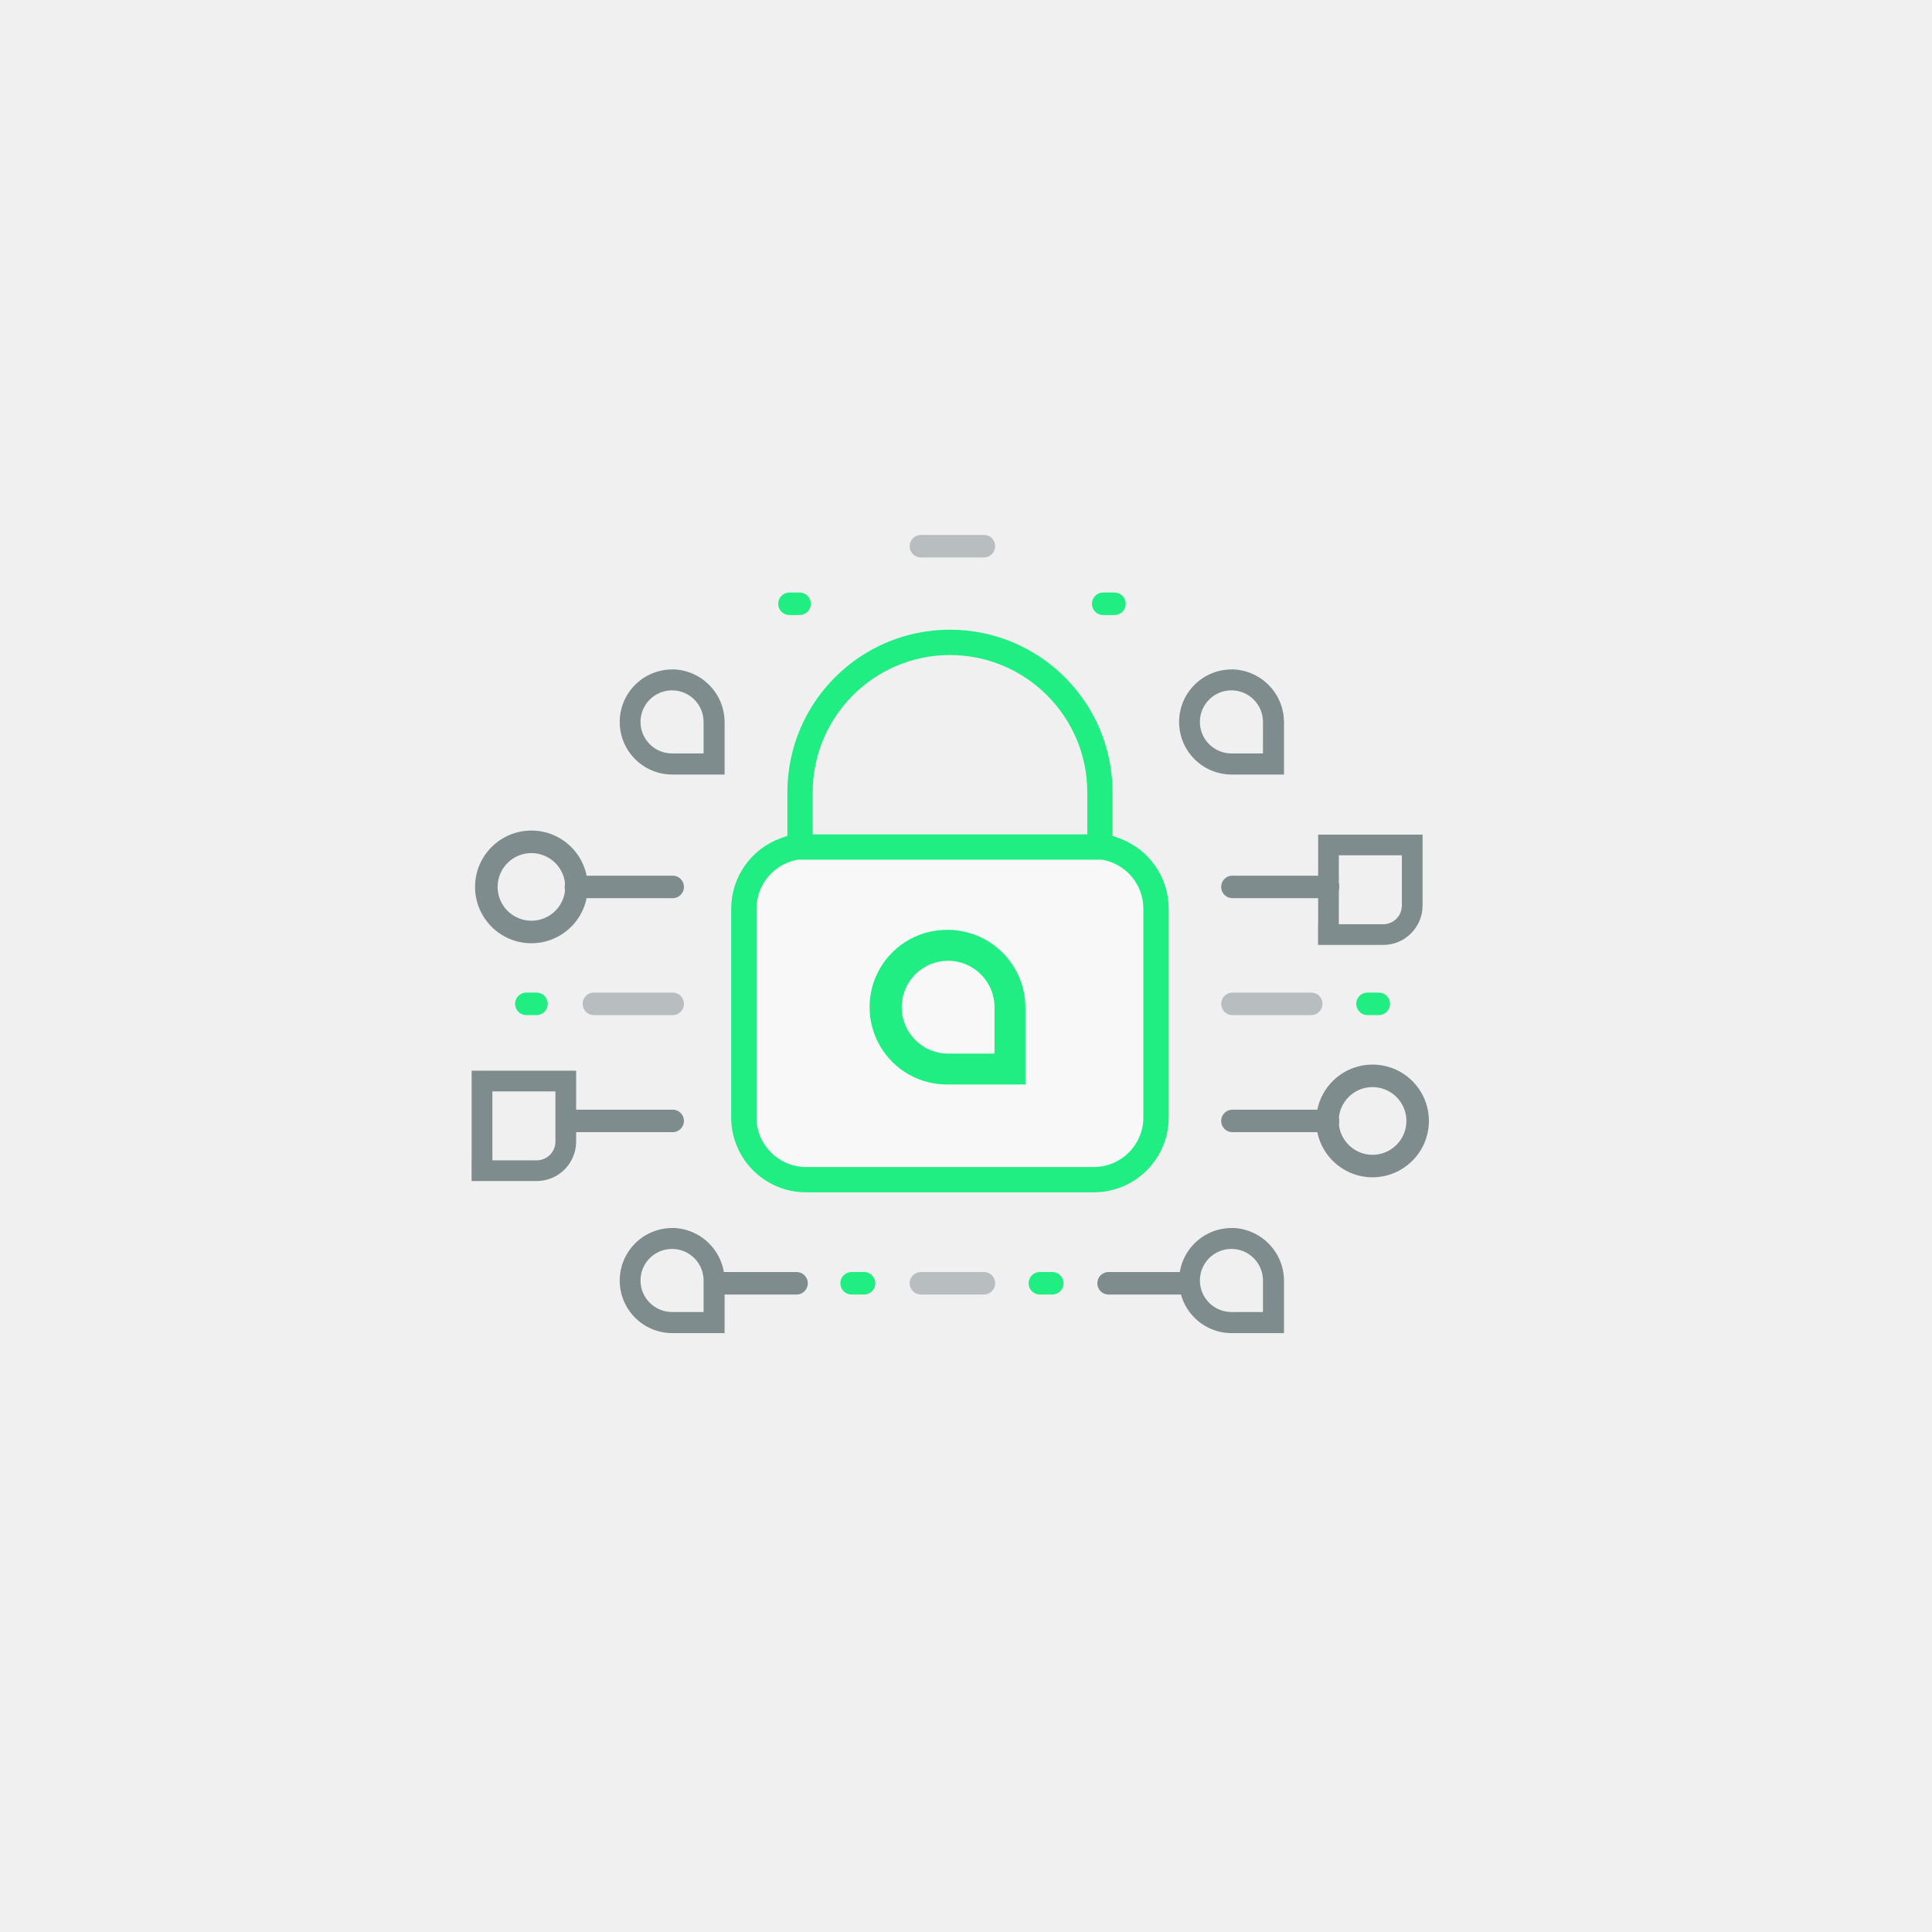
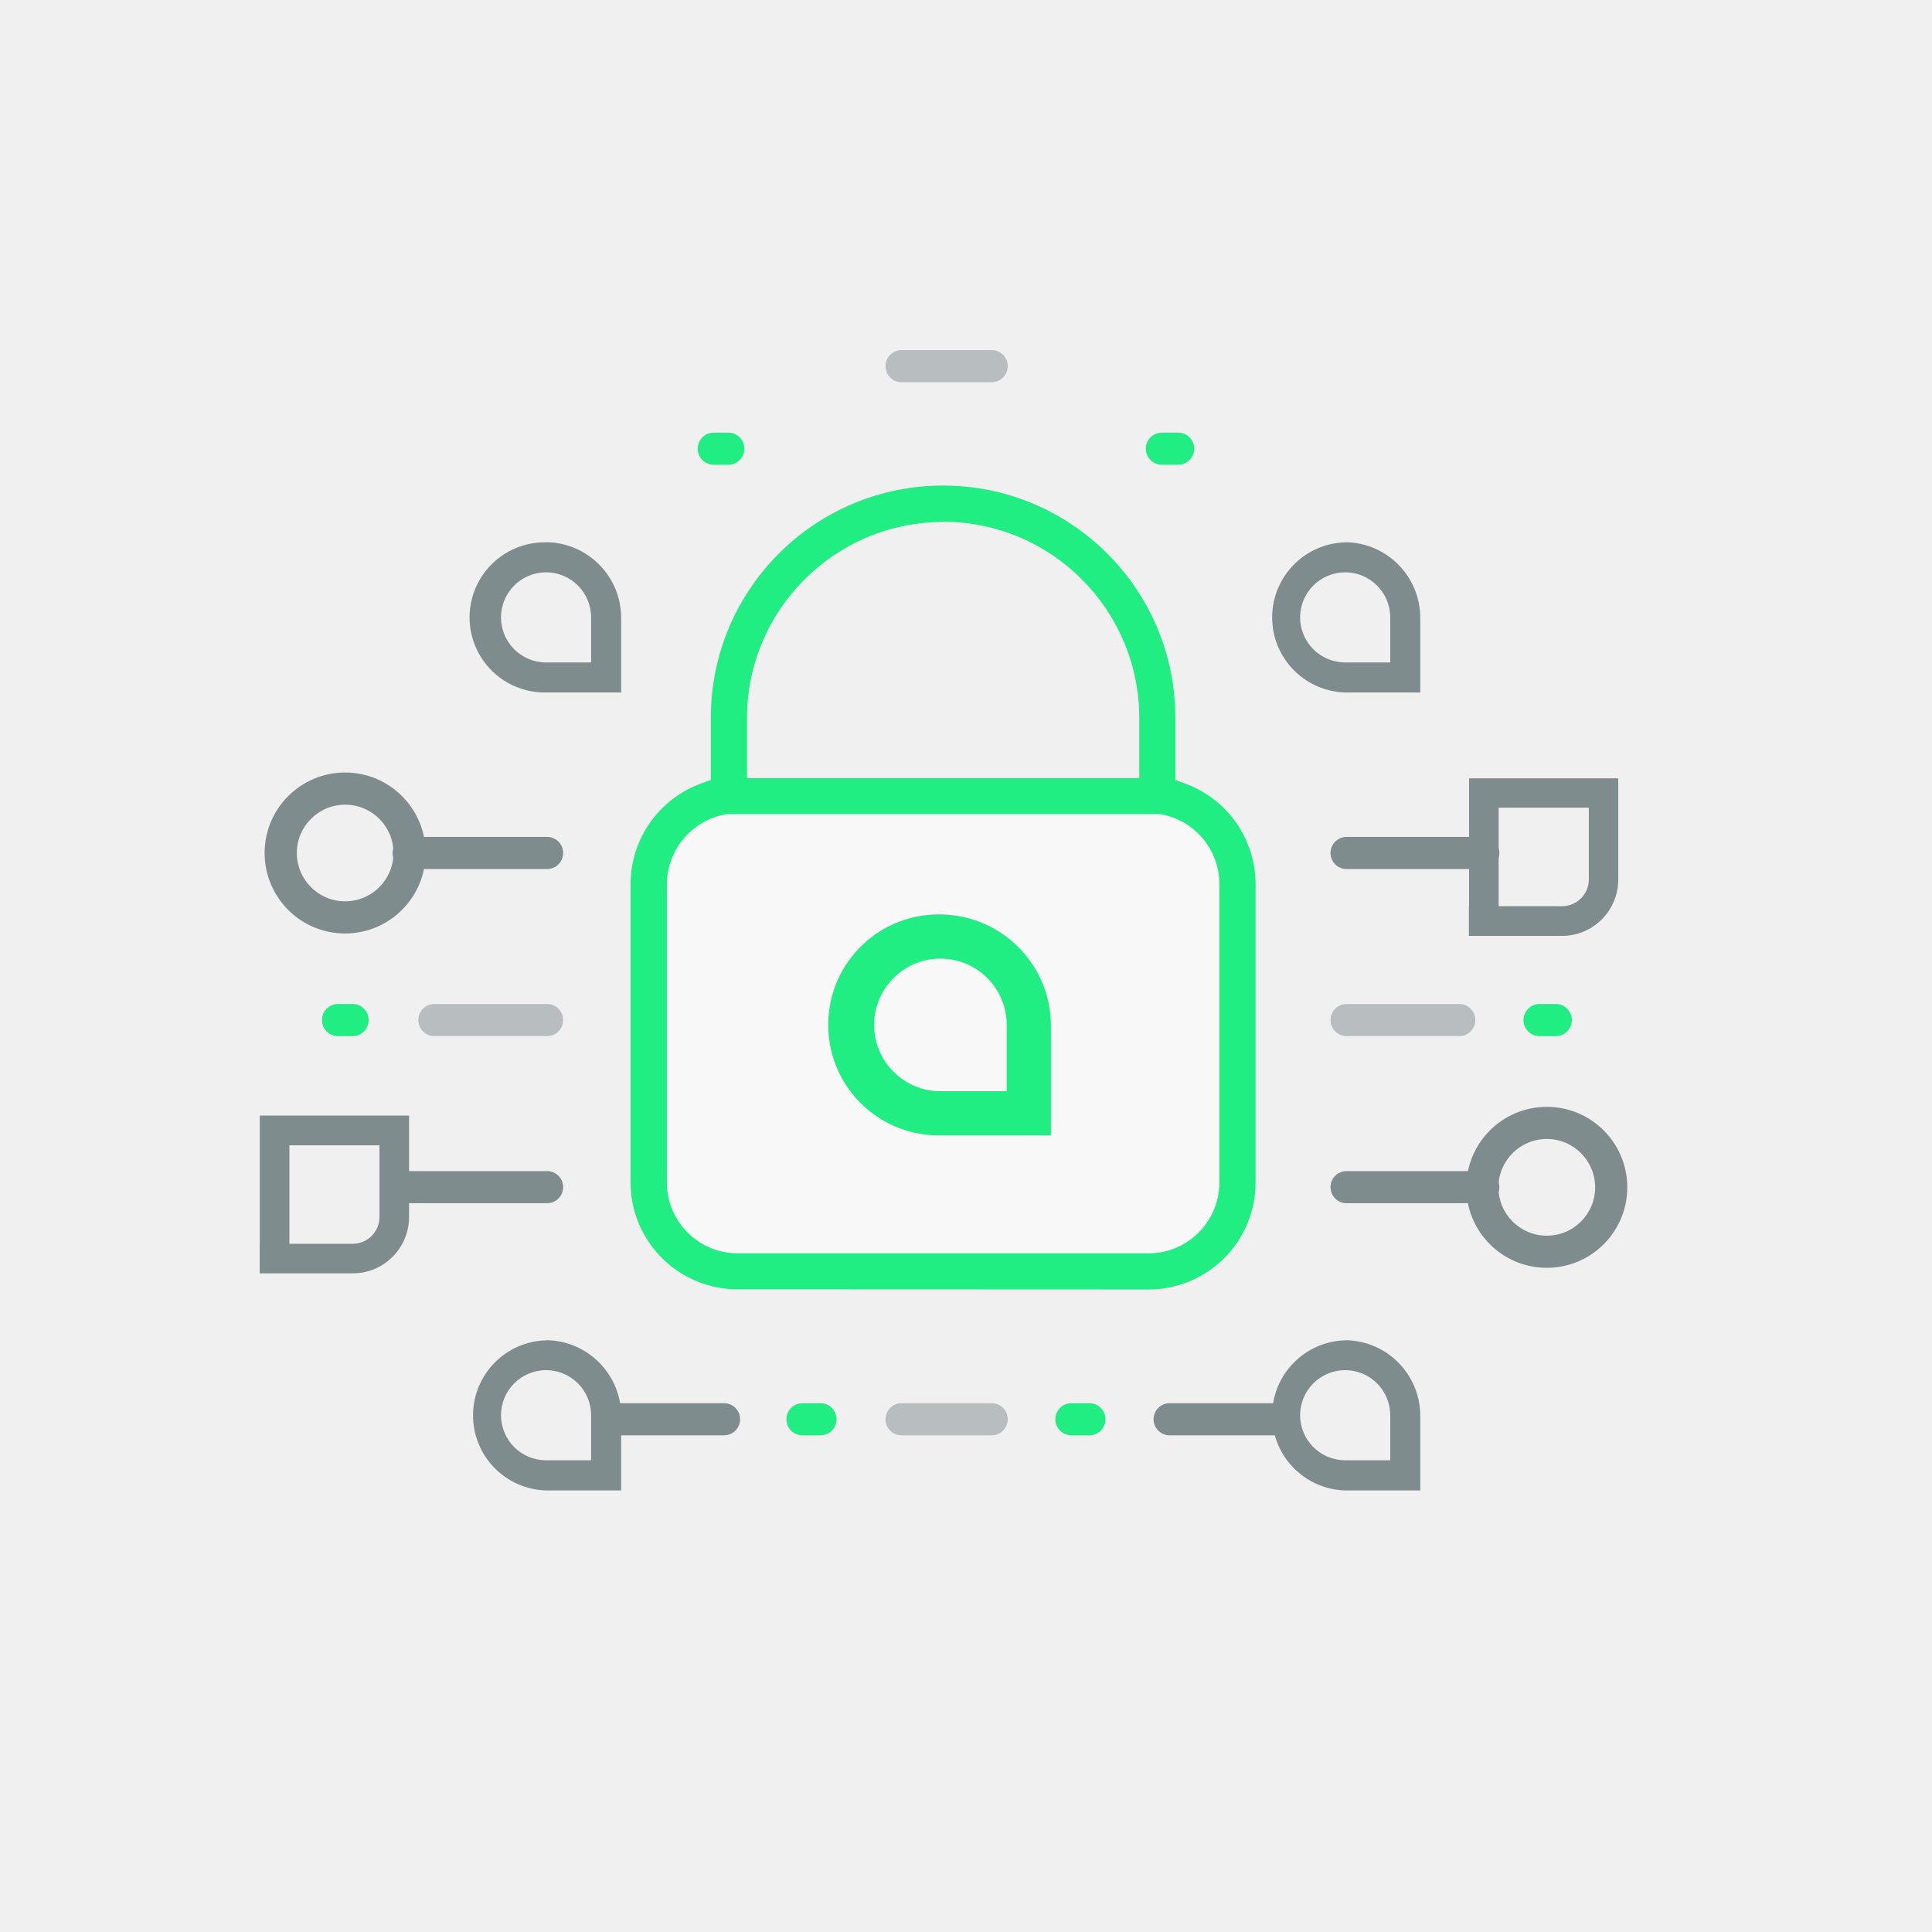
- <svg xmlns="http://www.w3.org/2000/svg" viewBox="0 0 669 669">
+ <svg xmlns="http://www.w3.org/2000/svg" id="Layer_1" data-name="Layer 1" viewBox="0 0 468.3 468.3">
  <defs>
-     <style>.cls-1,.cls-5{fill:#fff;}.cls-1{opacity:0;}.cls-2{fill:#7f8c8d;}.cls-3,.cls-5{opacity:0.5;}.cls-4{fill:#20ee82;}</style>
+     <style>.cls-1,.cls-5{fill:#fff;}.cls-1{fill-opacity:0;}.cls-2{fill:#7f8c8d;}.cls-3,.cls-5{opacity:0.5;}.cls-4{fill:#20ee82;}.cls-5{isolation:isolate;}</style>
  </defs>
  <g id="Layer_2" data-name="Layer 2">
-     <rect class="cls-1" width="669" height="669" />
+     <rect class="cls-1" width="468.3" height="468.3" />
  </g>
  <g id="Layer_3" data-name="Layer 3">
-     <path class="cls-2" d="M7324.94,7191.31V7153.5h36.16v24.57a13.66,13.66,0,0,1-13.64,13.64H7324.9v-7.17h22.56a6.48,6.48,0,0,0,6.47-6.47v-17.4h-21.82v30.64" transform="translate(-6868.5 -6864.5)" />
-     <path class="cls-2" d="M7031.82,7273.06v-37.81H7068v24.57a13.66,13.66,0,0,1-13.64,13.64h-22.56v-7.17h22.56a6.48,6.48,0,0,0,6.47-6.47v-17.4H7039v30.64" transform="translate(-6868.5 -6864.5)" />
-     <path class="cls-2" d="M7052.51,7191.12a19.51,19.51,0,1,1,19.51-19.51A19.53,19.53,0,0,1,7052.51,7191.12Zm0-31.22a11.71,11.71,0,1,0,11.72,11.71A11.73,11.73,0,0,0,7052.51,7159.9Z" transform="translate(-6868.5 -6864.5)" />
-     <path class="cls-2" d="M7343.78,7272.16a19.51,19.51,0,1,1,19.51-19.52A19.54,19.54,0,0,1,7343.78,7272.16Zm0-31.23a11.72,11.72,0,1,0,11.72,11.71A11.73,11.73,0,0,0,7343.78,7240.93Z" transform="translate(-6868.5 -6864.5)" />
+     <path class="cls-2" d="M456.44,326.81V289H492.6v24.57A13.66,13.66,0,0,1,479,327.21H456.4V320H479a6.48,6.48,0,0,0,6.47-6.47v-17.4H463.61v30.64" transform="translate(-100.35 -100.35)" />
+     <path class="cls-2" d="M163.32,408.56V370.75H199.5v24.57A13.66,13.66,0,0,1,185.86,409H163.3v-7.17h22.56a6.48,6.48,0,0,0,6.47-6.47v-17.4H170.5v30.64" transform="translate(-100.35 -100.35)" />
+     <path class="cls-2" d="M184,326.62a19.51,19.51,0,1,1,19.51-19.51h0A19.53,19.53,0,0,1,184,326.62Zm0-31.22a11.71,11.71,0,1,0,11.72,11.71A11.71,11.71,0,0,0,184,295.4Z" transform="translate(-100.35 -100.35)" />
+     <path class="cls-2" d="M475.28,407.66a19.51,19.51,0,1,1,19.51-19.52A19.51,19.51,0,0,1,475.28,407.66Zm0-31.23A11.72,11.72,0,1,0,487,388.15h0A11.73,11.73,0,0,0,475.28,376.43Z" transform="translate(-100.35 -100.35)" />
    <g class="cls-3">
-       <path class="cls-2" d="M7101.23,7216h-27.28a3.9,3.9,0,0,1,0-7.79h27.28a3.9,3.9,0,1,1,0,7.79Z" transform="translate(-6868.5 -6864.5)" />
+       <path class="cls-2" d="M232.73,351.5H205.45a3.9,3.9,0,0,1,0-7.79h27.28a3.9,3.9,0,1,1,.39,7.79Z" transform="translate(-100.35 -100.35)" />
    </g>
-     <path class="cls-4" d="M7054.46,7216h-3.9a3.9,3.9,0,0,1,0-7.79h3.9a3.9,3.9,0,0,1,0,7.79Z" transform="translate(-6868.5 -6864.5)" />
+     <path class="cls-4" d="M186,351.5h-3.9a3.9,3.9,0,0,1,0-7.79H186a3.9,3.9,0,0,1,0,7.79Z" transform="translate(-100.35 -100.35)" />
    <g class="cls-3">
-       <path class="cls-2" d="M7322.34,7216h-27.28a3.9,3.9,0,0,1,0-7.79h27.28a3.9,3.9,0,1,1,0,7.79Z" transform="translate(-6868.5 -6864.5)" />
+       <path class="cls-2" d="M453.84,351.5H426.56a3.9,3.9,0,0,1,0-7.79h27.28a3.9,3.9,0,1,1,.39,7.79Z" transform="translate(-100.35 -100.35)" />
    </g>
-     <path class="cls-2" d="M7101.23,7175.51h-33.1a3.9,3.9,0,1,1,0-7.79h33.1a3.9,3.9,0,1,1,0,7.79Z" transform="translate(-6868.5 -6864.5)" />
-     <path class="cls-2" d="M7328.16,7175.51h-33.1a3.9,3.9,0,0,1,0-7.79h33.1a3.9,3.9,0,1,1,0,7.79Z" transform="translate(-6868.5 -6864.5)" />
-     <path class="cls-2" d="M7101.23,7256.54h-33.1a3.9,3.9,0,1,1,0-7.79h33.1a3.9,3.9,0,1,1,0,7.79Z" transform="translate(-6868.5 -6864.5)" />
-     <path class="cls-2" d="M7328.16,7256.54h-33.1a3.9,3.9,0,0,1,0-7.79h33.1a3.9,3.9,0,1,1,0,7.79Z" transform="translate(-6868.5 -6864.5)" />
-     <path class="cls-4" d="M7345.73,7216h-3.9a3.9,3.9,0,0,1,0-7.79h3.9a3.9,3.9,0,1,1,0,7.79Z" transform="translate(-6868.5 -6864.5)" />
-     <path class="cls-2" d="M7279.45,7312.76h-27.28a3.9,3.9,0,0,1,0-7.79h27.28a3.9,3.9,0,1,1,0,7.79Z" transform="translate(-6868.5 -6864.5)" />
-     <path class="cls-4" d="M7232.68,7312.76h-3.9a3.9,3.9,0,1,1,0-7.79h3.9a3.9,3.9,0,1,1,0,7.79Z" transform="translate(-6868.5 -6864.5)" />
-     <path class="cls-2" d="M7144.12,7312.76h-27.28a3.9,3.9,0,1,1,0-7.79h27.28a3.9,3.9,0,1,1,0,7.79Z" transform="translate(-6868.5 -6864.5)" />
+     <path class="cls-2" d="M232.73,311h-33.1a3.9,3.9,0,1,1-.39-7.79h33.49a3.9,3.9,0,1,1,.39,7.79Z" transform="translate(-100.35 -100.35)" />
+     <path class="cls-2" d="M459.66,311h-33.1a3.9,3.9,0,0,1,0-7.79h33.1a3.9,3.9,0,1,1,.39,7.79Z" transform="translate(-100.35 -100.35)" />
+     <path class="cls-2" d="M232.73,392h-33.1a3.9,3.9,0,1,1-.39-7.79h33.49a3.9,3.9,0,1,1,.39,7.79Z" transform="translate(-100.35 -100.35)" />
+     <path class="cls-2" d="M459.66,392h-33.1a3.9,3.9,0,0,1,0-7.79h33.1a3.9,3.9,0,1,1,.39,7.79Z" transform="translate(-100.35 -100.35)" />
+     <path class="cls-4" d="M477.23,351.5h-3.9a3.9,3.9,0,0,1,0-7.79h3.9a3.9,3.9,0,1,1,.39,7.79Z" transform="translate(-100.35 -100.35)" />
+     <path class="cls-2" d="M411,448.26H383.67a3.9,3.9,0,0,1,0-7.79H411a3.9,3.9,0,1,1,.39,7.79Z" transform="translate(-100.35 -100.35)" />
+     <path class="cls-4" d="M364.18,448.26h-3.9a3.9,3.9,0,1,1-.39-7.79h4.29a3.9,3.9,0,1,1,.39,7.79Z" transform="translate(-100.35 -100.35)" />
+     <path class="cls-2" d="M275.62,448.26H248.34a3.9,3.9,0,1,1-.39-7.79h27.67a3.9,3.9,0,1,1,.39,7.79Z" transform="translate(-100.35 -100.35)" />
    <g class="cls-3">
-       <path class="cls-2" d="M7209,7312.76h-21.81a3.9,3.9,0,0,1,0-7.79H7209a3.9,3.9,0,1,1,0,7.79Z" transform="translate(-6868.5 -6864.5)" />
+       <path class="cls-2" d="M340.5,448.26H318.69a3.9,3.9,0,0,1,0-7.79H340.5a3.9,3.9,0,1,1,.39,7.79Z" transform="translate(-100.35 -100.35)" />
    </g>
-     <path class="cls-4" d="M7167.5,7312.76h-3.9a3.9,3.9,0,1,1,0-7.79h3.9a3.9,3.9,0,1,1,0,7.79Z" transform="translate(-6868.5 -6864.5)" />
-     <path class="cls-5" d="M7144.06,7162.32a17.27,17.27,0,0,0-13.62,16.79v72.35a17.17,17.17,0,0,0,17.15,17.15h99.67a17.17,17.17,0,0,0,17.15-17.15v-72.35a17.18,17.18,0,0,0-13.83-16.83l-.53-.11H7145Z" transform="translate(-6868.5 -6864.5)" />
-     <path class="cls-2" d="M7295.06,7096.31a18.19,18.19,0,1,0-.14,36.39h18.19v-18a18.34,18.34,0,0,0-18.06-18.42m10.78,18.19v10.92h-10.92a10.92,10.92,0,1,1,10.92-10.92" transform="translate(-6868.5 -6864.5)" />
-     <path class="cls-2" d="M7101.36,7096.31a18.19,18.19,0,1,0-.14,36.39h18.19v-18a18.34,18.34,0,0,0-18.06-18.42m10.78,18.19v10.92h-10.92a10.92,10.92,0,1,1,10.92-10.92" transform="translate(-6868.5 -6864.5)" />
-     <path class="cls-4" d="M7147.6,7277.37a25.94,25.94,0,0,1-25.91-25.91v-72.35a26,26,0,0,1,17.21-24.38l2.25-.81v-15.08a56.29,56.29,0,0,1,112.59,0v15.08l2.25.81a26,26,0,0,1,17.2,24.38v72.35a25.94,25.94,0,0,1-25.91,25.91Zm-3.53-115.05a17.27,17.27,0,0,0-13.62,16.79v72.35a17.17,17.17,0,0,0,17.15,17.15h99.67a17.17,17.17,0,0,0,17.15-17.15v-72.35a17.18,17.18,0,0,0-13.83-16.83l-.53-.11H7145Zm53.37-71a47.59,47.59,0,0,0-47.53,47.53v14.57H7245v-14.57A47.59,47.59,0,0,0,7197.43,7091.32Z" transform="translate(-6868.5 -6864.5)" />
-     <path class="cls-2" d="M7295.06,7289.73a18.19,18.19,0,1,0-.14,36.39h18.19v-18a18.34,18.34,0,0,0-18.06-18.42m10.78,18.19v10.92h-10.92a10.92,10.92,0,1,1,10.92-10.92" transform="translate(-6868.5 -6864.5)" />
-     <path class="cls-2" d="M7101.36,7289.73a18.19,18.19,0,1,0-.14,36.39h18.19v-18a18.34,18.34,0,0,0-18.06-18.42m10.78,18.19v10.92h-10.92a10.92,10.92,0,1,1,10.92-10.92" transform="translate(-6868.5 -6864.5)" />
-     <path class="cls-4" d="M7254.61,7077.47h-3.9a3.9,3.9,0,1,1,0-7.79h3.9a3.9,3.9,0,0,1,0,7.79Z" transform="translate(-6868.5 -6864.5)" />
+     <path class="cls-4" d="M299,448.26h-3.9a3.9,3.9,0,1,1-.39-7.79H299a3.9,3.9,0,1,1,.39,7.79Z" transform="translate(-100.35 -100.35)" />
+     <path class="cls-5" d="M275.56,297.82a17.27,17.27,0,0,0-13.62,16.79V387a17.17,17.17,0,0,0,17.15,17.15h99.67A17.17,17.17,0,0,0,395.91,387V314.61a17.18,17.18,0,0,0-13.83-16.83l-.53-.11h-105Z" transform="translate(-100.35 -100.35)" />
+     <path class="cls-2" d="M426.56,231.81a18.2,18.2,0,0,0-.14,36.39h18.19v-18a18.34,18.34,0,0,0-18.06-18.42M437.33,250v10.92H426.41A10.92,10.92,0,1,1,437.33,250h0" transform="translate(-100.35 -100.35)" />
+     <path class="cls-2" d="M232.86,231.81a18.2,18.2,0,1,0-.14,36.39h18.19v-18a18.34,18.34,0,0,0-18.06-18.42M243.63,250v10.92H232.71A10.92,10.92,0,1,1,243.63,250h0" transform="translate(-100.35 -100.35)" />
+     <path class="cls-4" d="M279.1,412.87A25.94,25.94,0,0,1,253.19,387V314.61a26,26,0,0,1,17.21-24.38l2.25-.81V274.34a56.29,56.29,0,1,1,112.59,0v15.08l2.25.81a26,26,0,0,1,17.2,24.38V387a25.94,25.94,0,0,1-25.91,25.91Zm-3.53-115A17.27,17.27,0,0,0,262,314.61V387a17.17,17.17,0,0,0,17.15,17.15h99.67A17.17,17.17,0,0,0,395.92,387V314.61a17.18,17.18,0,0,0-13.83-16.83l-.53-.11H276.5Zm53.37-71a47.59,47.59,0,0,0-47.53,47.53v14.57H376.5V274.35a47.59,47.59,0,0,0-47.57-47.53Z" transform="translate(-100.35 -100.35)" />
+     <path class="cls-2" d="M426.56,425.23a18.2,18.2,0,0,0-.14,36.39h18.19v-18a18.34,18.34,0,0,0-18.06-18.42m10.78,18.19v10.92H426.41a10.92,10.92,0,1,1,10.92-10.92h0" transform="translate(-100.35 -100.35)" />
+     <path class="cls-2" d="M232.86,425.23a18.2,18.2,0,0,0-.14,36.39h18.19v-18a18.34,18.34,0,0,0-18.06-18.42m10.78,18.19v10.92H232.71a10.92,10.92,0,1,1,10.92-10.92h0" transform="translate(-100.35 -100.35)" />
+     <path class="cls-4" d="M386.11,213h-3.9a3.9,3.9,0,1,1-.39-7.79h4.29a3.9,3.9,0,0,1,0,7.79Z" transform="translate(-100.35 -100.35)" />
    <g class="cls-3">
-       <path class="cls-2" d="M7209,7057.53h-21.81a3.9,3.9,0,0,1,0-7.79H7209a3.9,3.9,0,1,1,0,7.79Z" transform="translate(-6868.5 -6864.5)" />
+       <path class="cls-2" d="M340.5,193H318.69a3.9,3.9,0,0,1,0-7.79H340.5a3.9,3.9,0,1,1,.39,7.79Z" transform="translate(-100.35 -100.35)" />
    </g>
-     <path class="cls-4" d="M7145.57,7077.47h-3.9a3.9,3.9,0,0,1,0-7.79h3.9a3.9,3.9,0,0,1,0,7.79Z" transform="translate(-6868.5 -6864.5)" />
-     <path class="cls-4" d="M7197,7186.48a26.78,26.78,0,1,0-.2,53.55h26.78v-26.44a27,27,0,0,0-26.57-27.11m15.86,26.78v16.07h-16.07a16.07,16.07,0,1,1,16.07-16.07" transform="translate(-6868.5 -6864.5)" />
+     <path class="cls-4" d="M277.07,213h-3.9a3.9,3.9,0,0,1,0-7.79h3.9a3.9,3.9,0,0,1,0,7.79Z" transform="translate(-100.35 -100.35)" />
+     <path class="cls-4" d="M328.5,322a26.78,26.78,0,0,0-1.23,53.55h27.81V349.09A27,27,0,0,0,328.51,322m15.86,26.78v16.07H328.3a16.07,16.07,0,1,1,16.07-16.07h0" transform="translate(-100.35 -100.35)" />
  </g>
</svg>
